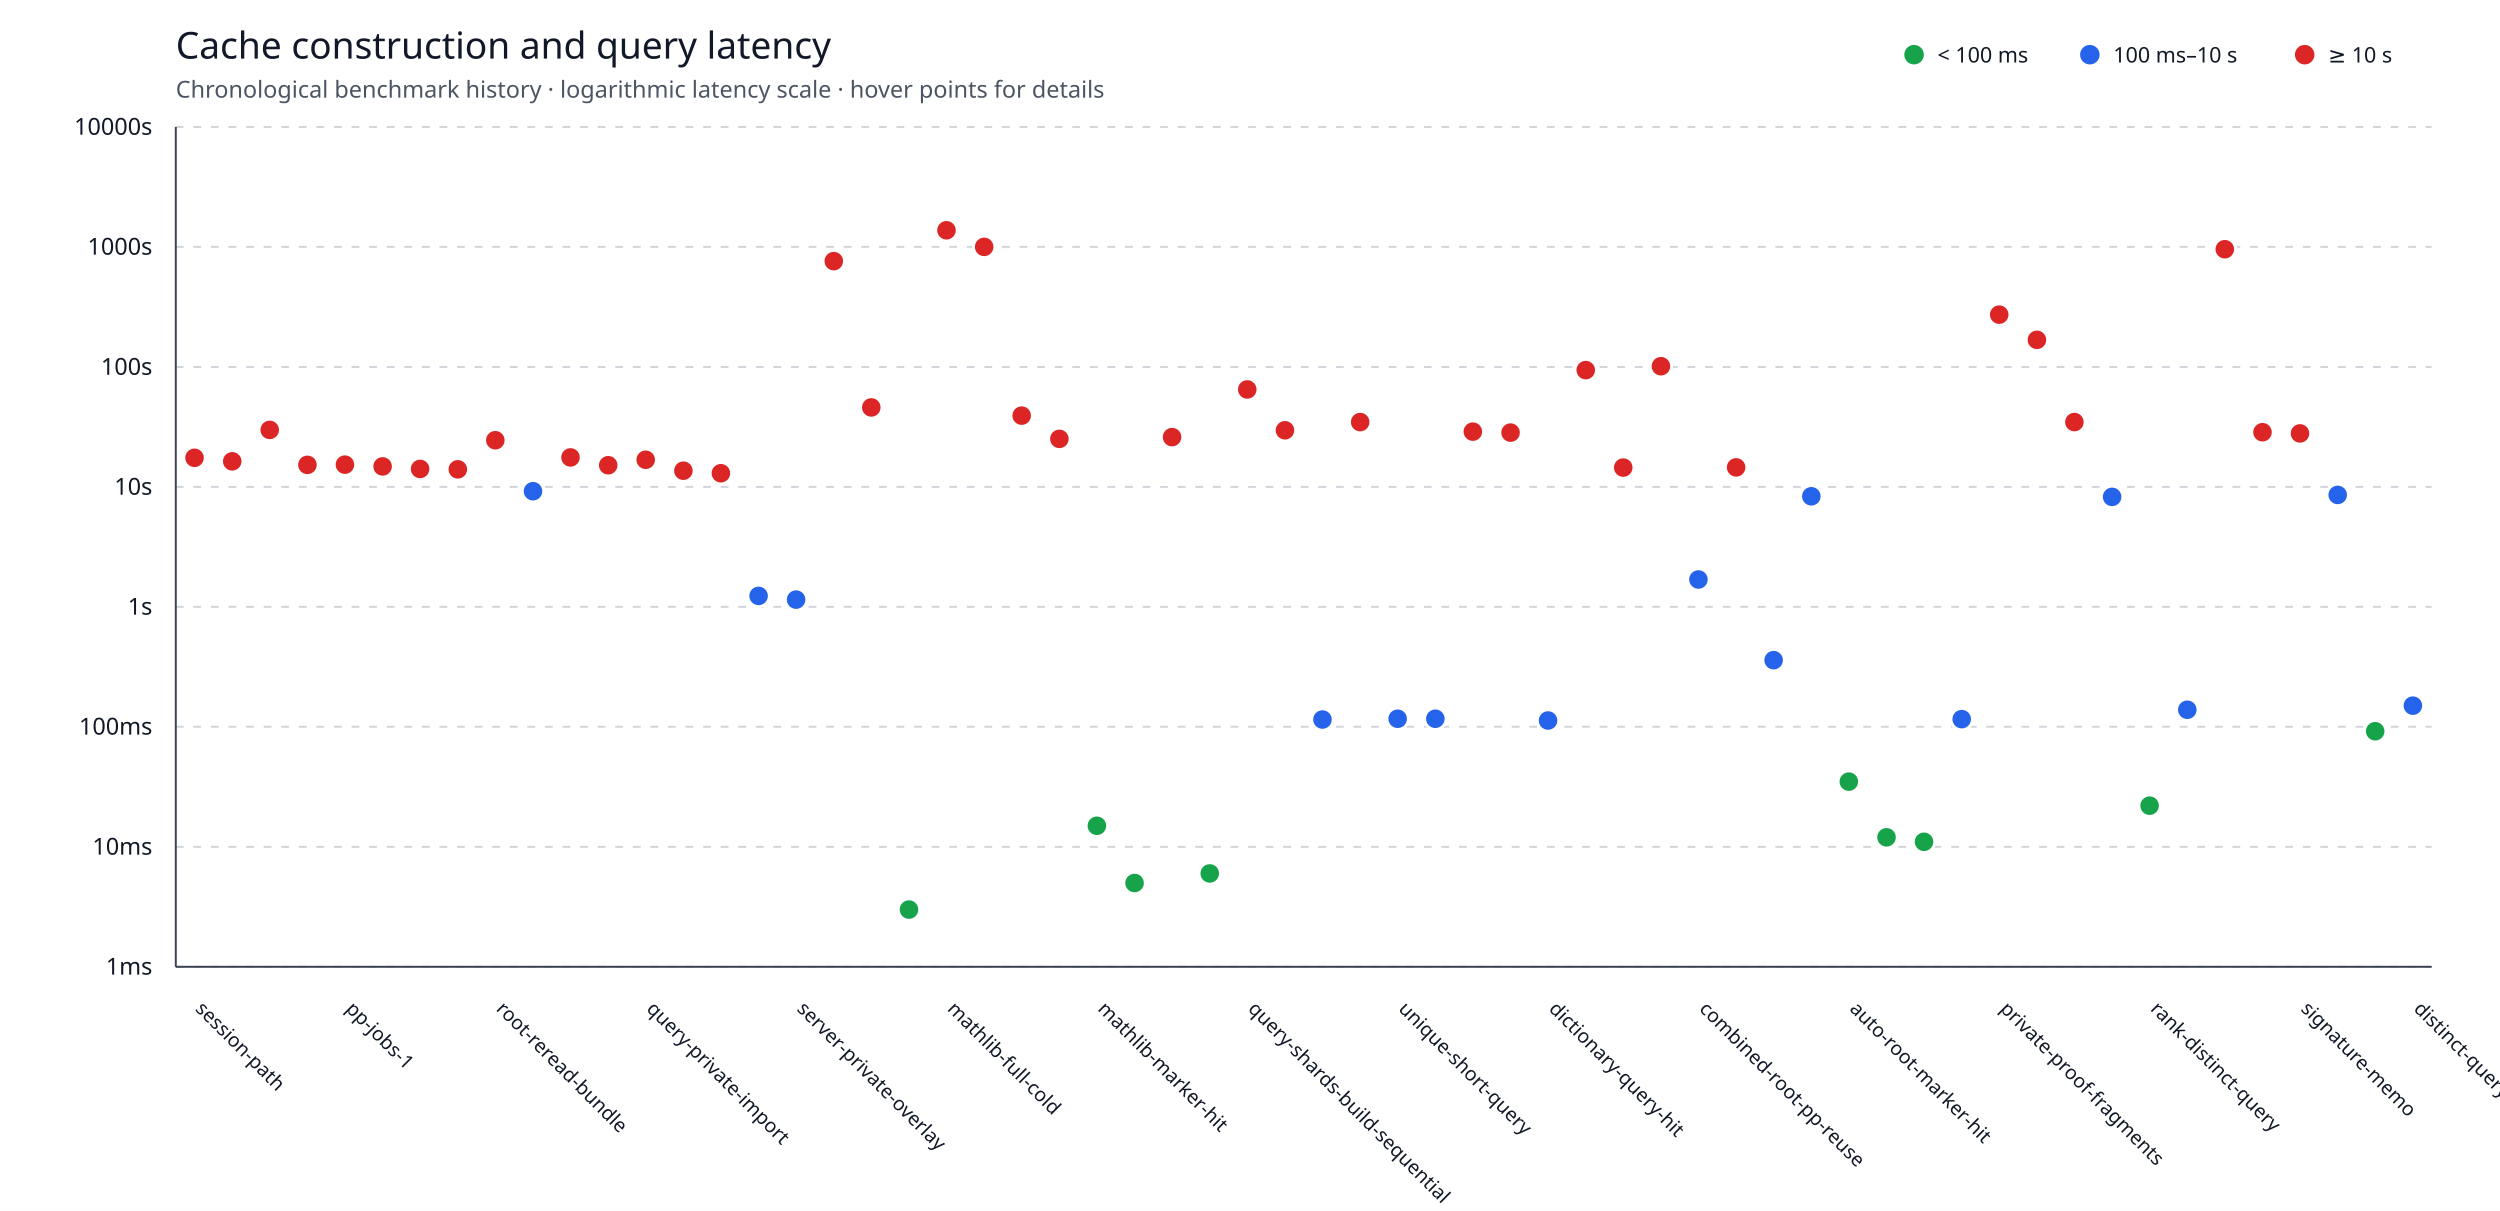
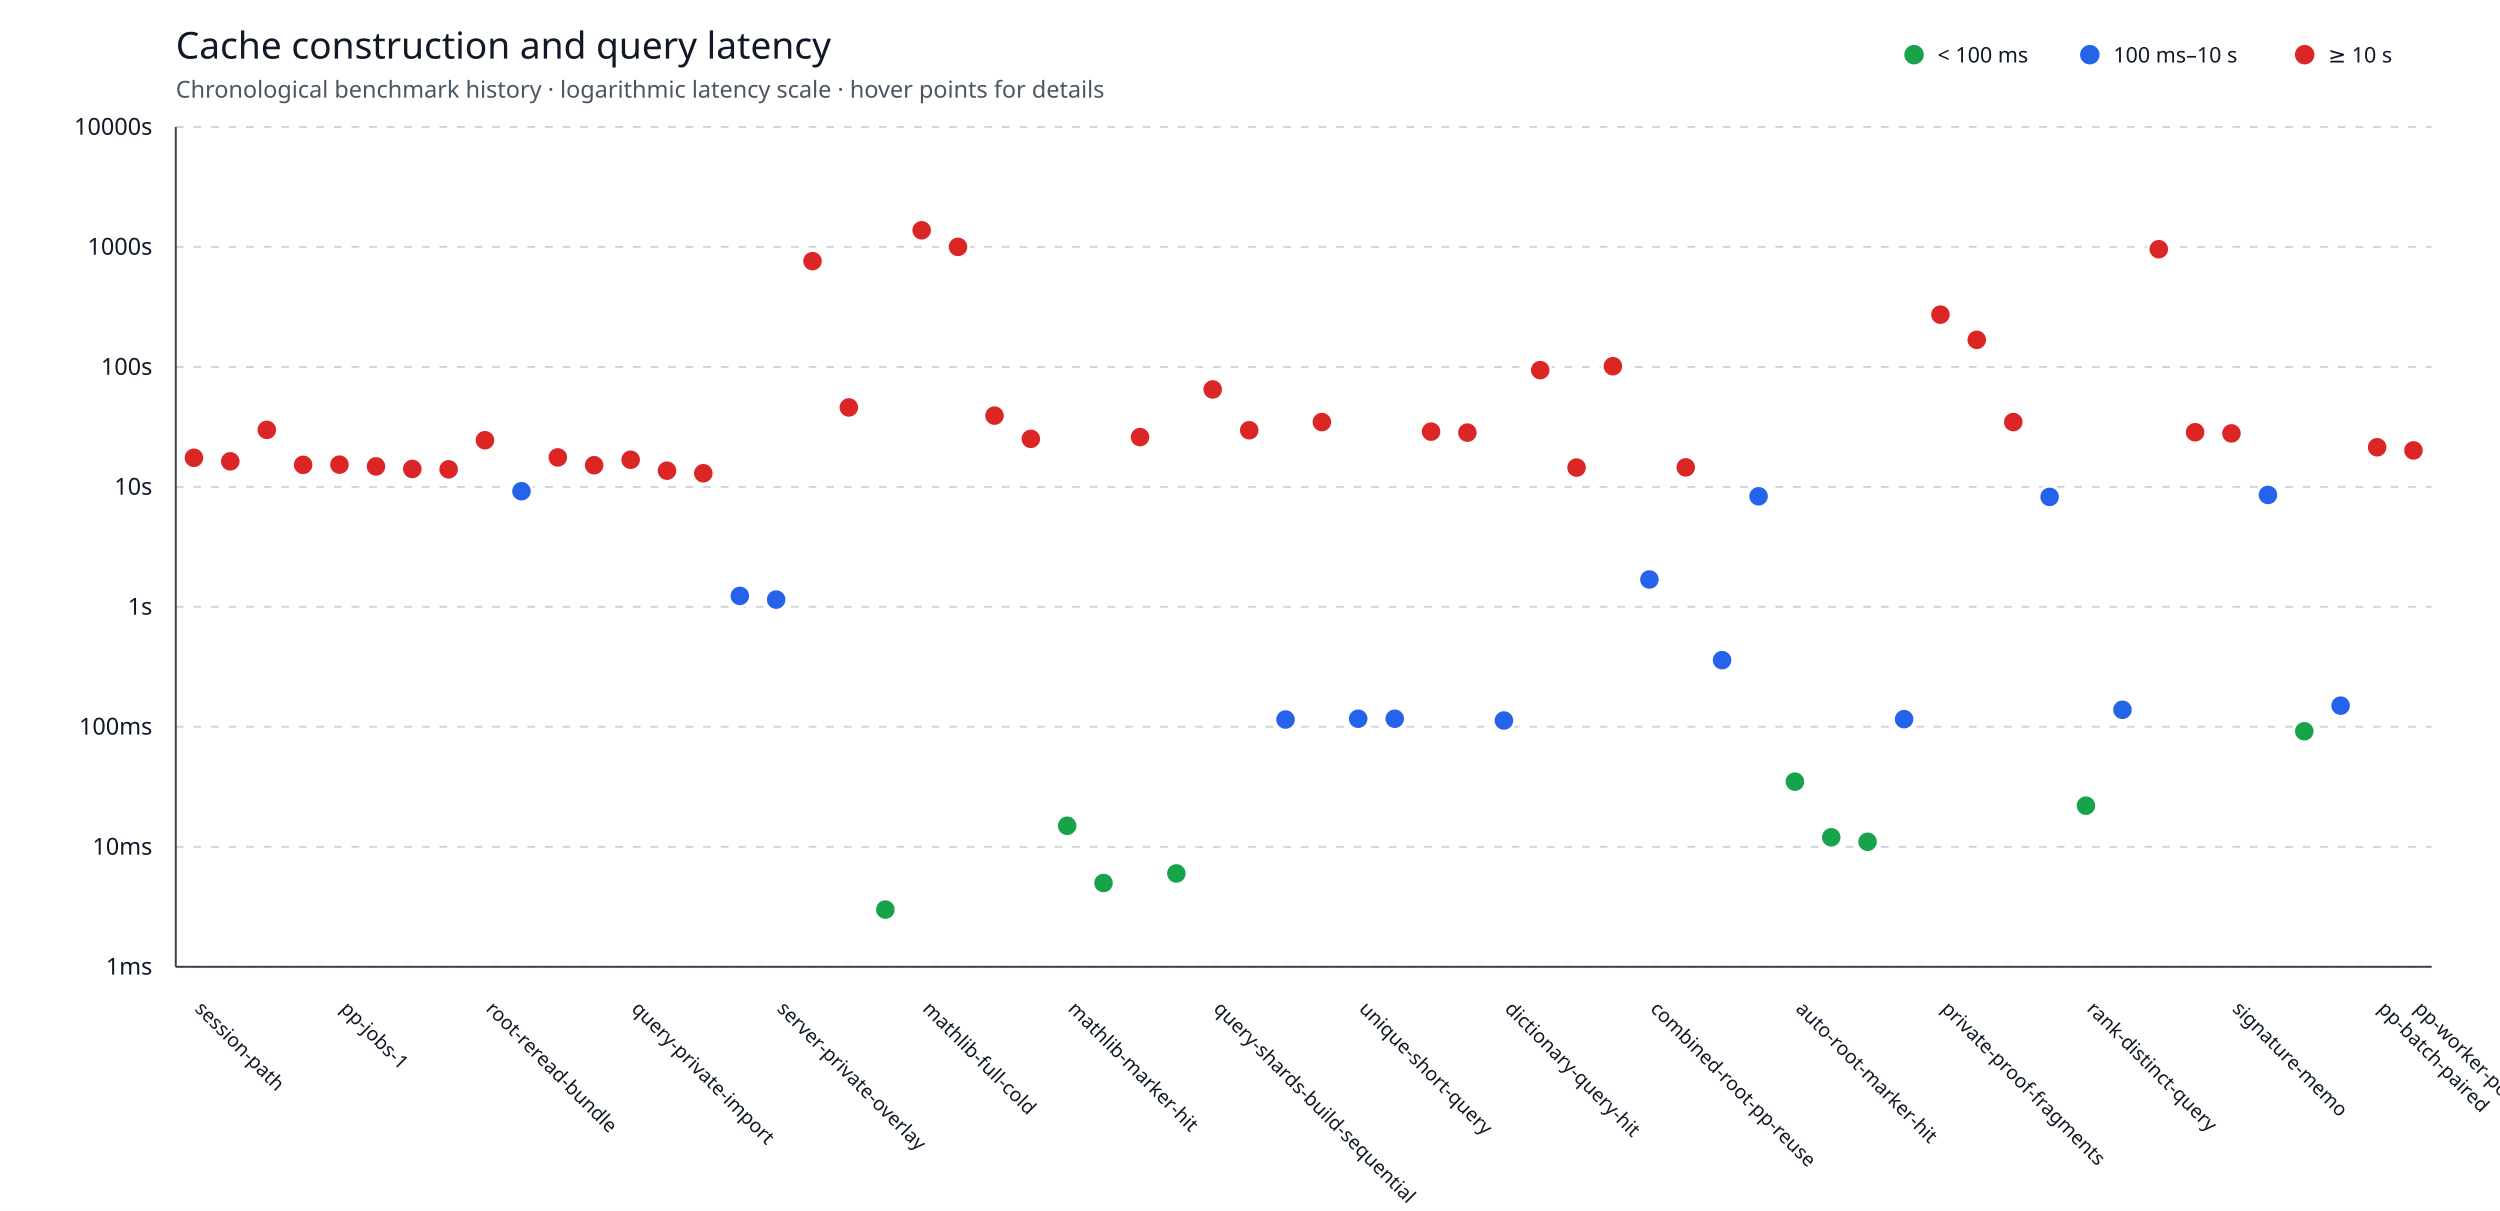
<svg xmlns="http://www.w3.org/2000/svg" width="1280" height="620">
  <rect width="100%" height="100%" fill="white" />
  <g font-family="sans-serif" fill="#111827">
    <text x="90" y="30" font-size="19">Cache construction and query latency</text>
    <text x="90" y="50" font-size="12" fill="#4b5563">Chronological benchmark history · logarithmic latency scale · hover points for details</text>
    <line x1="90" y1="495.0" x2="1245" y2="495.0" stroke="#d1d5db" stroke-dasharray="4 5" />
    <text x="78" y="499.0" text-anchor="end" font-size="12">1ms</text>
    <line x1="90" y1="433.6" x2="1245" y2="433.6" stroke="#d1d5db" stroke-dasharray="4 5" />
    <text x="78" y="437.6" text-anchor="end" font-size="12">10ms</text>
    <line x1="90" y1="372.1" x2="1245" y2="372.1" stroke="#d1d5db" stroke-dasharray="4 5" />
    <text x="78" y="376.1" text-anchor="end" font-size="12">100ms</text>
    <line x1="90" y1="310.7" x2="1245" y2="310.7" stroke="#d1d5db" stroke-dasharray="4 5" />
    <text x="78" y="314.7" text-anchor="end" font-size="12">1s</text>
    <line x1="90" y1="249.3" x2="1245" y2="249.3" stroke="#d1d5db" stroke-dasharray="4 5" />
    <text x="78" y="253.3" text-anchor="end" font-size="12">10s</text>
    <line x1="90" y1="187.9" x2="1245" y2="187.9" stroke="#d1d5db" stroke-dasharray="4 5" />
    <text x="78" y="191.9" text-anchor="end" font-size="12">100s</text>
    <line x1="90" y1="126.4" x2="1245" y2="126.4" stroke="#d1d5db" stroke-dasharray="4 5" />
    <text x="78" y="130.4" text-anchor="end" font-size="12">1000s</text>
    <line x1="90" y1="65.0" x2="1245" y2="65.0" stroke="#d1d5db" stroke-dasharray="4 5" />
    <text x="78" y="69.0" text-anchor="end" font-size="12">10000s</text>
    <line x1="90" y1="495" x2="1245" y2="495" stroke="#374151" />
    <line x1="90" y1="65" x2="90" y2="495" stroke="#374151" />
-     <circle cx="99.6" cy="234.4" r="5.5" fill="#dc2626" stroke="white" stroke-width="1.5" />
-     <circle cx="118.9" cy="236.2" r="5.5" fill="#dc2626" stroke="white" stroke-width="1.5" />
-     <circle cx="138.1" cy="220.1" r="5.5" fill="#dc2626" stroke="white" stroke-width="1.5" />
-     <circle cx="157.4" cy="238.0" r="5.5" fill="#dc2626" stroke="white" stroke-width="1.5" />
-     <circle cx="176.6" cy="237.9" r="5.5" fill="#dc2626" stroke="white" stroke-width="1.5" />
-     <circle cx="195.9" cy="238.8" r="5.5" fill="#dc2626" stroke="white" stroke-width="1.5" />
-     <circle cx="215.1" cy="240.1" r="5.5" fill="#dc2626" stroke="white" stroke-width="1.5" />
-     <circle cx="234.4" cy="240.3" r="5.5" fill="#dc2626" stroke="white" stroke-width="1.5" />
-     <circle cx="253.6" cy="225.4" r="5.5" fill="#dc2626" stroke="white" stroke-width="1.5" />
-     <circle cx="272.9" cy="251.5" r="5.5" fill="#2563eb" stroke="white" stroke-width="1.5" />
-     <circle cx="292.1" cy="234.2" r="5.5" fill="#dc2626" stroke="white" stroke-width="1.5" />
-     <circle cx="311.4" cy="238.2" r="5.5" fill="#dc2626" stroke="white" stroke-width="1.5" />
-     <circle cx="330.6" cy="235.4" r="5.5" fill="#dc2626" stroke="white" stroke-width="1.5" />
-     <circle cx="349.9" cy="241.0" r="5.5" fill="#dc2626" stroke="white" stroke-width="1.5" />
-     <circle cx="369.1" cy="242.3" r="5.5" fill="#dc2626" stroke="white" stroke-width="1.5" />
-     <circle cx="388.4" cy="305.1" r="5.5" fill="#2563eb" stroke="white" stroke-width="1.5" />
-     <circle cx="407.6" cy="307.0" r="5.5" fill="#2563eb" stroke="white" stroke-width="1.5" />
-     <circle cx="426.9" cy="133.7" r="5.5" fill="#dc2626" stroke="white" stroke-width="1.5" />
-     <circle cx="446.1" cy="208.6" r="5.5" fill="#dc2626" stroke="white" stroke-width="1.5" />
-     <circle cx="465.4" cy="465.7" r="5.5" fill="#16a34a" stroke="white" stroke-width="1.5" />
-     <circle cx="484.6" cy="117.9" r="5.5" fill="#dc2626" stroke="white" stroke-width="1.5" />
-     <circle cx="503.9" cy="126.4" r="5.5" fill="#dc2626" stroke="white" stroke-width="1.5" />
-     <circle cx="523.1" cy="212.8" r="5.5" fill="#dc2626" stroke="white" stroke-width="1.5" />
-     <circle cx="542.4" cy="224.7" r="5.5" fill="#dc2626" stroke="white" stroke-width="1.5" />
-     <circle cx="561.6" cy="422.8" r="5.5" fill="#16a34a" stroke="white" stroke-width="1.5" />
-     <circle cx="580.9" cy="452.1" r="5.5" fill="#16a34a" stroke="white" stroke-width="1.5" />
-     <circle cx="600.1" cy="223.8" r="5.5" fill="#dc2626" stroke="white" stroke-width="1.5" />
-     <circle cx="619.4" cy="447.2" r="5.5" fill="#16a34a" stroke="white" stroke-width="1.5" />
-     <circle cx="638.6" cy="199.4" r="5.5" fill="#dc2626" stroke="white" stroke-width="1.5" />
-     <circle cx="657.9" cy="220.3" r="5.5" fill="#dc2626" stroke="white" stroke-width="1.5" />
-     <circle cx="677.1" cy="368.4" r="5.5" fill="#2563eb" stroke="white" stroke-width="1.5" />
-     <circle cx="696.4" cy="216.1" r="5.5" fill="#dc2626" stroke="white" stroke-width="1.5" />
-     <circle cx="715.6" cy="368.0" r="5.5" fill="#2563eb" stroke="white" stroke-width="1.5" />
-     <circle cx="734.9" cy="368.0" r="5.5" fill="#2563eb" stroke="white" stroke-width="1.5" />
-     <circle cx="754.1" cy="221.0" r="5.5" fill="#dc2626" stroke="white" stroke-width="1.5" />
-     <circle cx="773.4" cy="221.5" r="5.5" fill="#dc2626" stroke="white" stroke-width="1.5" />
-     <circle cx="792.6" cy="368.9" r="5.5" fill="#2563eb" stroke="white" stroke-width="1.5" />
-     <circle cx="811.9" cy="189.5" r="5.5" fill="#dc2626" stroke="white" stroke-width="1.5" />
-     <circle cx="831.1" cy="239.4" r="5.5" fill="#dc2626" stroke="white" stroke-width="1.5" />
-     <circle cx="850.4" cy="187.5" r="5.5" fill="#dc2626" stroke="white" stroke-width="1.5" />
-     <circle cx="869.6" cy="296.7" r="5.5" fill="#2563eb" stroke="white" stroke-width="1.5" />
-     <circle cx="888.9" cy="239.3" r="5.5" fill="#dc2626" stroke="white" stroke-width="1.5" />
-     <circle cx="908.1" cy="338.0" r="5.5" fill="#2563eb" stroke="white" stroke-width="1.5" />
-     <circle cx="927.4" cy="254.1" r="5.5" fill="#2563eb" stroke="white" stroke-width="1.5" />
-     <circle cx="946.6" cy="400.2" r="5.5" fill="#16a34a" stroke="white" stroke-width="1.5" />
-     <circle cx="965.9" cy="428.7" r="5.5" fill="#16a34a" stroke="white" stroke-width="1.5" />
-     <circle cx="985.1" cy="431.0" r="5.5" fill="#16a34a" stroke="white" stroke-width="1.5" />
-     <circle cx="1004.4" cy="368.2" r="5.5" fill="#2563eb" stroke="white" stroke-width="1.5" />
-     <circle cx="1023.6" cy="161.1" r="5.5" fill="#dc2626" stroke="white" stroke-width="1.5" />
-     <circle cx="1042.9" cy="174.0" r="5.5" fill="#dc2626" stroke="white" stroke-width="1.5" />
-     <circle cx="1062.1" cy="216.1" r="5.5" fill="#dc2626" stroke="white" stroke-width="1.5" />
-     <circle cx="1081.4" cy="254.4" r="5.5" fill="#2563eb" stroke="white" stroke-width="1.5" />
-     <circle cx="1100.6" cy="412.5" r="5.5" fill="#16a34a" stroke="white" stroke-width="1.5" />
-     <circle cx="1119.9" cy="363.4" r="5.5" fill="#2563eb" stroke="white" stroke-width="1.5" />
-     <circle cx="1139.1" cy="127.6" r="5.5" fill="#dc2626" stroke="white" stroke-width="1.5" />
-     <circle cx="1158.4" cy="221.3" r="5.5" fill="#dc2626" stroke="white" stroke-width="1.5" />
-     <circle cx="1177.6" cy="221.9" r="5.5" fill="#dc2626" stroke="white" stroke-width="1.5" />
-     <circle cx="1196.9" cy="253.4" r="5.5" fill="#2563eb" stroke="white" stroke-width="1.5" />
-     <circle cx="1216.1" cy="374.4" r="5.5" fill="#16a34a" stroke="white" stroke-width="1.5" />
-     <circle cx="1235.4" cy="361.3" r="5.5" fill="#2563eb" stroke="white" stroke-width="1.5" />
-     <text x="99.6" y="517" transform="rotate(45 99.6 517)" text-anchor="start" font-size="10">session-path</text>
-     <text x="176.6" y="517" transform="rotate(45 176.6 517)" text-anchor="start" font-size="10">pp-jobs-1</text>
-     <text x="253.6" y="517" transform="rotate(45 253.6 517)" text-anchor="start" font-size="10">root-reread-bundle</text>
-     <text x="330.6" y="517" transform="rotate(45 330.6 517)" text-anchor="start" font-size="10">query-private-import</text>
-     <text x="407.6" y="517" transform="rotate(45 407.6 517)" text-anchor="start" font-size="10">server-private-overlay</text>
-     <text x="484.6" y="517" transform="rotate(45 484.6 517)" text-anchor="start" font-size="10">mathlib-full-cold</text>
-     <text x="561.6" y="517" transform="rotate(45 561.6 517)" text-anchor="start" font-size="10">mathlib-marker-hit</text>
-     <text x="638.6" y="517" transform="rotate(45 638.6 517)" text-anchor="start" font-size="10">query-shards-build-sequential</text>
-     <text x="715.6" y="517" transform="rotate(45 715.6 517)" text-anchor="start" font-size="10">unique-short-query</text>
-     <text x="792.6" y="517" transform="rotate(45 792.6 517)" text-anchor="start" font-size="10">dictionary-query-hit</text>
-     <text x="869.6" y="517" transform="rotate(45 869.6 517)" text-anchor="start" font-size="10">combined-root-pp-reuse</text>
-     <text x="946.6" y="517" transform="rotate(45 946.6 517)" text-anchor="start" font-size="10">auto-root-marker-hit</text>
-     <text x="1023.6" y="517" transform="rotate(45 1023.6 517)" text-anchor="start" font-size="10">private-proof-fragments</text>
-     <text x="1100.6" y="517" transform="rotate(45 1100.6 517)" text-anchor="start" font-size="10">rank-distinct-query</text>
-     <text x="1177.6" y="517" transform="rotate(45 1177.6 517)" text-anchor="start" font-size="10">signature-memo</text>
-     <text x="1235.4" y="517" transform="rotate(45 1235.4 517)" text-anchor="start" font-size="10">distinct-query-final</text>
+     <circle cx="99.3" cy="234.4" r="5.5" fill="#dc2626" stroke="white" stroke-width="1.5" />
+     <circle cx="117.9" cy="236.2" r="5.5" fill="#dc2626" stroke="white" stroke-width="1.5" />
+     <circle cx="136.6" cy="220.1" r="5.5" fill="#dc2626" stroke="white" stroke-width="1.5" />
+     <circle cx="155.2" cy="238.0" r="5.5" fill="#dc2626" stroke="white" stroke-width="1.5" />
+     <circle cx="173.8" cy="237.9" r="5.5" fill="#dc2626" stroke="white" stroke-width="1.5" />
+     <circle cx="192.5" cy="238.8" r="5.5" fill="#dc2626" stroke="white" stroke-width="1.5" />
+     <circle cx="211.1" cy="240.1" r="5.5" fill="#dc2626" stroke="white" stroke-width="1.5" />
+     <circle cx="229.7" cy="240.3" r="5.5" fill="#dc2626" stroke="white" stroke-width="1.5" />
+     <circle cx="248.3" cy="225.4" r="5.5" fill="#dc2626" stroke="white" stroke-width="1.5" />
+     <circle cx="267.0" cy="251.5" r="5.5" fill="#2563eb" stroke="white" stroke-width="1.5" />
+     <circle cx="285.6" cy="234.2" r="5.5" fill="#dc2626" stroke="white" stroke-width="1.5" />
+     <circle cx="304.2" cy="238.2" r="5.5" fill="#dc2626" stroke="white" stroke-width="1.5" />
+     <circle cx="322.9" cy="235.4" r="5.5" fill="#dc2626" stroke="white" stroke-width="1.5" />
+     <circle cx="341.5" cy="241.0" r="5.5" fill="#dc2626" stroke="white" stroke-width="1.5" />
+     <circle cx="360.1" cy="242.3" r="5.5" fill="#dc2626" stroke="white" stroke-width="1.5" />
+     <circle cx="378.8" cy="305.1" r="5.5" fill="#2563eb" stroke="white" stroke-width="1.5" />
+     <circle cx="397.4" cy="307.0" r="5.5" fill="#2563eb" stroke="white" stroke-width="1.5" />
+     <circle cx="416.0" cy="133.7" r="5.5" fill="#dc2626" stroke="white" stroke-width="1.5" />
+     <circle cx="434.6" cy="208.6" r="5.5" fill="#dc2626" stroke="white" stroke-width="1.5" />
+     <circle cx="453.3" cy="465.7" r="5.5" fill="#16a34a" stroke="white" stroke-width="1.5" />
+     <circle cx="471.9" cy="117.9" r="5.5" fill="#dc2626" stroke="white" stroke-width="1.5" />
+     <circle cx="490.5" cy="126.4" r="5.5" fill="#dc2626" stroke="white" stroke-width="1.5" />
+     <circle cx="509.2" cy="212.8" r="5.5" fill="#dc2626" stroke="white" stroke-width="1.5" />
+     <circle cx="527.8" cy="224.7" r="5.5" fill="#dc2626" stroke="white" stroke-width="1.5" />
+     <circle cx="546.4" cy="422.8" r="5.5" fill="#16a34a" stroke="white" stroke-width="1.5" />
+     <circle cx="565.0" cy="452.1" r="5.5" fill="#16a34a" stroke="white" stroke-width="1.5" />
+     <circle cx="583.7" cy="223.8" r="5.5" fill="#dc2626" stroke="white" stroke-width="1.5" />
+     <circle cx="602.3" cy="447.2" r="5.5" fill="#16a34a" stroke="white" stroke-width="1.5" />
+     <circle cx="620.9" cy="199.4" r="5.5" fill="#dc2626" stroke="white" stroke-width="1.5" />
+     <circle cx="639.6" cy="220.3" r="5.5" fill="#dc2626" stroke="white" stroke-width="1.5" />
+     <circle cx="658.2" cy="368.4" r="5.5" fill="#2563eb" stroke="white" stroke-width="1.5" />
+     <circle cx="676.8" cy="216.1" r="5.5" fill="#dc2626" stroke="white" stroke-width="1.5" />
+     <circle cx="695.4" cy="368.0" r="5.5" fill="#2563eb" stroke="white" stroke-width="1.5" />
+     <circle cx="714.1" cy="368.0" r="5.5" fill="#2563eb" stroke="white" stroke-width="1.5" />
+     <circle cx="732.7" cy="221.0" r="5.5" fill="#dc2626" stroke="white" stroke-width="1.5" />
+     <circle cx="751.3" cy="221.5" r="5.5" fill="#dc2626" stroke="white" stroke-width="1.5" />
+     <circle cx="770.0" cy="368.9" r="5.5" fill="#2563eb" stroke="white" stroke-width="1.5" />
+     <circle cx="788.6" cy="189.5" r="5.5" fill="#dc2626" stroke="white" stroke-width="1.5" />
+     <circle cx="807.2" cy="239.4" r="5.5" fill="#dc2626" stroke="white" stroke-width="1.5" />
+     <circle cx="825.8" cy="187.5" r="5.5" fill="#dc2626" stroke="white" stroke-width="1.5" />
+     <circle cx="844.5" cy="296.7" r="5.5" fill="#2563eb" stroke="white" stroke-width="1.5" />
+     <circle cx="863.1" cy="239.3" r="5.5" fill="#dc2626" stroke="white" stroke-width="1.5" />
+     <circle cx="881.7" cy="338.0" r="5.5" fill="#2563eb" stroke="white" stroke-width="1.5" />
+     <circle cx="900.4" cy="254.1" r="5.5" fill="#2563eb" stroke="white" stroke-width="1.5" />
+     <circle cx="919.0" cy="400.2" r="5.5" fill="#16a34a" stroke="white" stroke-width="1.5" />
+     <circle cx="937.6" cy="428.7" r="5.5" fill="#16a34a" stroke="white" stroke-width="1.5" />
+     <circle cx="956.2" cy="431.0" r="5.5" fill="#16a34a" stroke="white" stroke-width="1.5" />
+     <circle cx="974.9" cy="368.2" r="5.5" fill="#2563eb" stroke="white" stroke-width="1.5" />
+     <circle cx="993.5" cy="161.1" r="5.5" fill="#dc2626" stroke="white" stroke-width="1.5" />
+     <circle cx="1012.1" cy="174.0" r="5.5" fill="#dc2626" stroke="white" stroke-width="1.5" />
+     <circle cx="1030.8" cy="216.1" r="5.5" fill="#dc2626" stroke="white" stroke-width="1.5" />
+     <circle cx="1049.4" cy="254.4" r="5.5" fill="#2563eb" stroke="white" stroke-width="1.5" />
+     <circle cx="1068.0" cy="412.5" r="5.5" fill="#16a34a" stroke="white" stroke-width="1.5" />
+     <circle cx="1086.7" cy="363.4" r="5.5" fill="#2563eb" stroke="white" stroke-width="1.5" />
+     <circle cx="1105.3" cy="127.6" r="5.5" fill="#dc2626" stroke="white" stroke-width="1.5" />
+     <circle cx="1123.9" cy="221.3" r="5.5" fill="#dc2626" stroke="white" stroke-width="1.5" />
+     <circle cx="1142.5" cy="221.9" r="5.5" fill="#dc2626" stroke="white" stroke-width="1.5" />
+     <circle cx="1161.2" cy="253.4" r="5.5" fill="#2563eb" stroke="white" stroke-width="1.5" />
+     <circle cx="1179.8" cy="374.4" r="5.5" fill="#16a34a" stroke="white" stroke-width="1.5" />
+     <circle cx="1198.4" cy="361.3" r="5.5" fill="#2563eb" stroke="white" stroke-width="1.5" />
+     <circle cx="1217.1" cy="229.0" r="5.5" fill="#dc2626" stroke="white" stroke-width="1.5" />
+     <circle cx="1235.7" cy="230.6" r="5.5" fill="#dc2626" stroke="white" stroke-width="1.5" />
+     <text x="99.3" y="517" transform="rotate(45 99.3 517)" text-anchor="start" font-size="10">session-path</text>
+     <text x="173.8" y="517" transform="rotate(45 173.8 517)" text-anchor="start" font-size="10">pp-jobs-1</text>
+     <text x="248.3" y="517" transform="rotate(45 248.3 517)" text-anchor="start" font-size="10">root-reread-bundle</text>
+     <text x="322.9" y="517" transform="rotate(45 322.9 517)" text-anchor="start" font-size="10">query-private-import</text>
+     <text x="397.4" y="517" transform="rotate(45 397.4 517)" text-anchor="start" font-size="10">server-private-overlay</text>
+     <text x="471.9" y="517" transform="rotate(45 471.9 517)" text-anchor="start" font-size="10">mathlib-full-cold</text>
+     <text x="546.4" y="517" transform="rotate(45 546.4 517)" text-anchor="start" font-size="10">mathlib-marker-hit</text>
+     <text x="620.9" y="517" transform="rotate(45 620.9 517)" text-anchor="start" font-size="10">query-shards-build-sequential</text>
+     <text x="695.4" y="517" transform="rotate(45 695.4 517)" text-anchor="start" font-size="10">unique-short-query</text>
+     <text x="770.0" y="517" transform="rotate(45 770.0 517)" text-anchor="start" font-size="10">dictionary-query-hit</text>
+     <text x="844.5" y="517" transform="rotate(45 844.5 517)" text-anchor="start" font-size="10">combined-root-pp-reuse</text>
+     <text x="919.0" y="517" transform="rotate(45 919.0 517)" text-anchor="start" font-size="10">auto-root-marker-hit</text>
+     <text x="993.5" y="517" transform="rotate(45 993.5 517)" text-anchor="start" font-size="10">private-proof-fragments</text>
+     <text x="1068.0" y="517" transform="rotate(45 1068.0 517)" text-anchor="start" font-size="10">rank-distinct-query</text>
+     <text x="1142.5" y="517" transform="rotate(45 1142.5 517)" text-anchor="start" font-size="10">signature-memo</text>
+     <text x="1217.1" y="517" transform="rotate(45 1217.1 517)" text-anchor="start" font-size="10">pp-batch-paired</text>
+     <text x="1235.7" y="517" transform="rotate(45 1235.7 517)" text-anchor="start" font-size="10">pp-worker-pool-paired</text>
    <circle cx="980" cy="28" r="5" fill="#16a34a" />
    <text x="992" y="32" font-size="11">&lt; 100 ms</text>
    <circle cx="1070" cy="28" r="5" fill="#2563eb" />
    <text x="1082" y="32" font-size="11">100 ms–10 s</text>
    <circle cx="1180" cy="28" r="5" fill="#dc2626" />
    <text x="1192" y="32" font-size="11">≥ 10 s</text>
  </g>
</svg>
